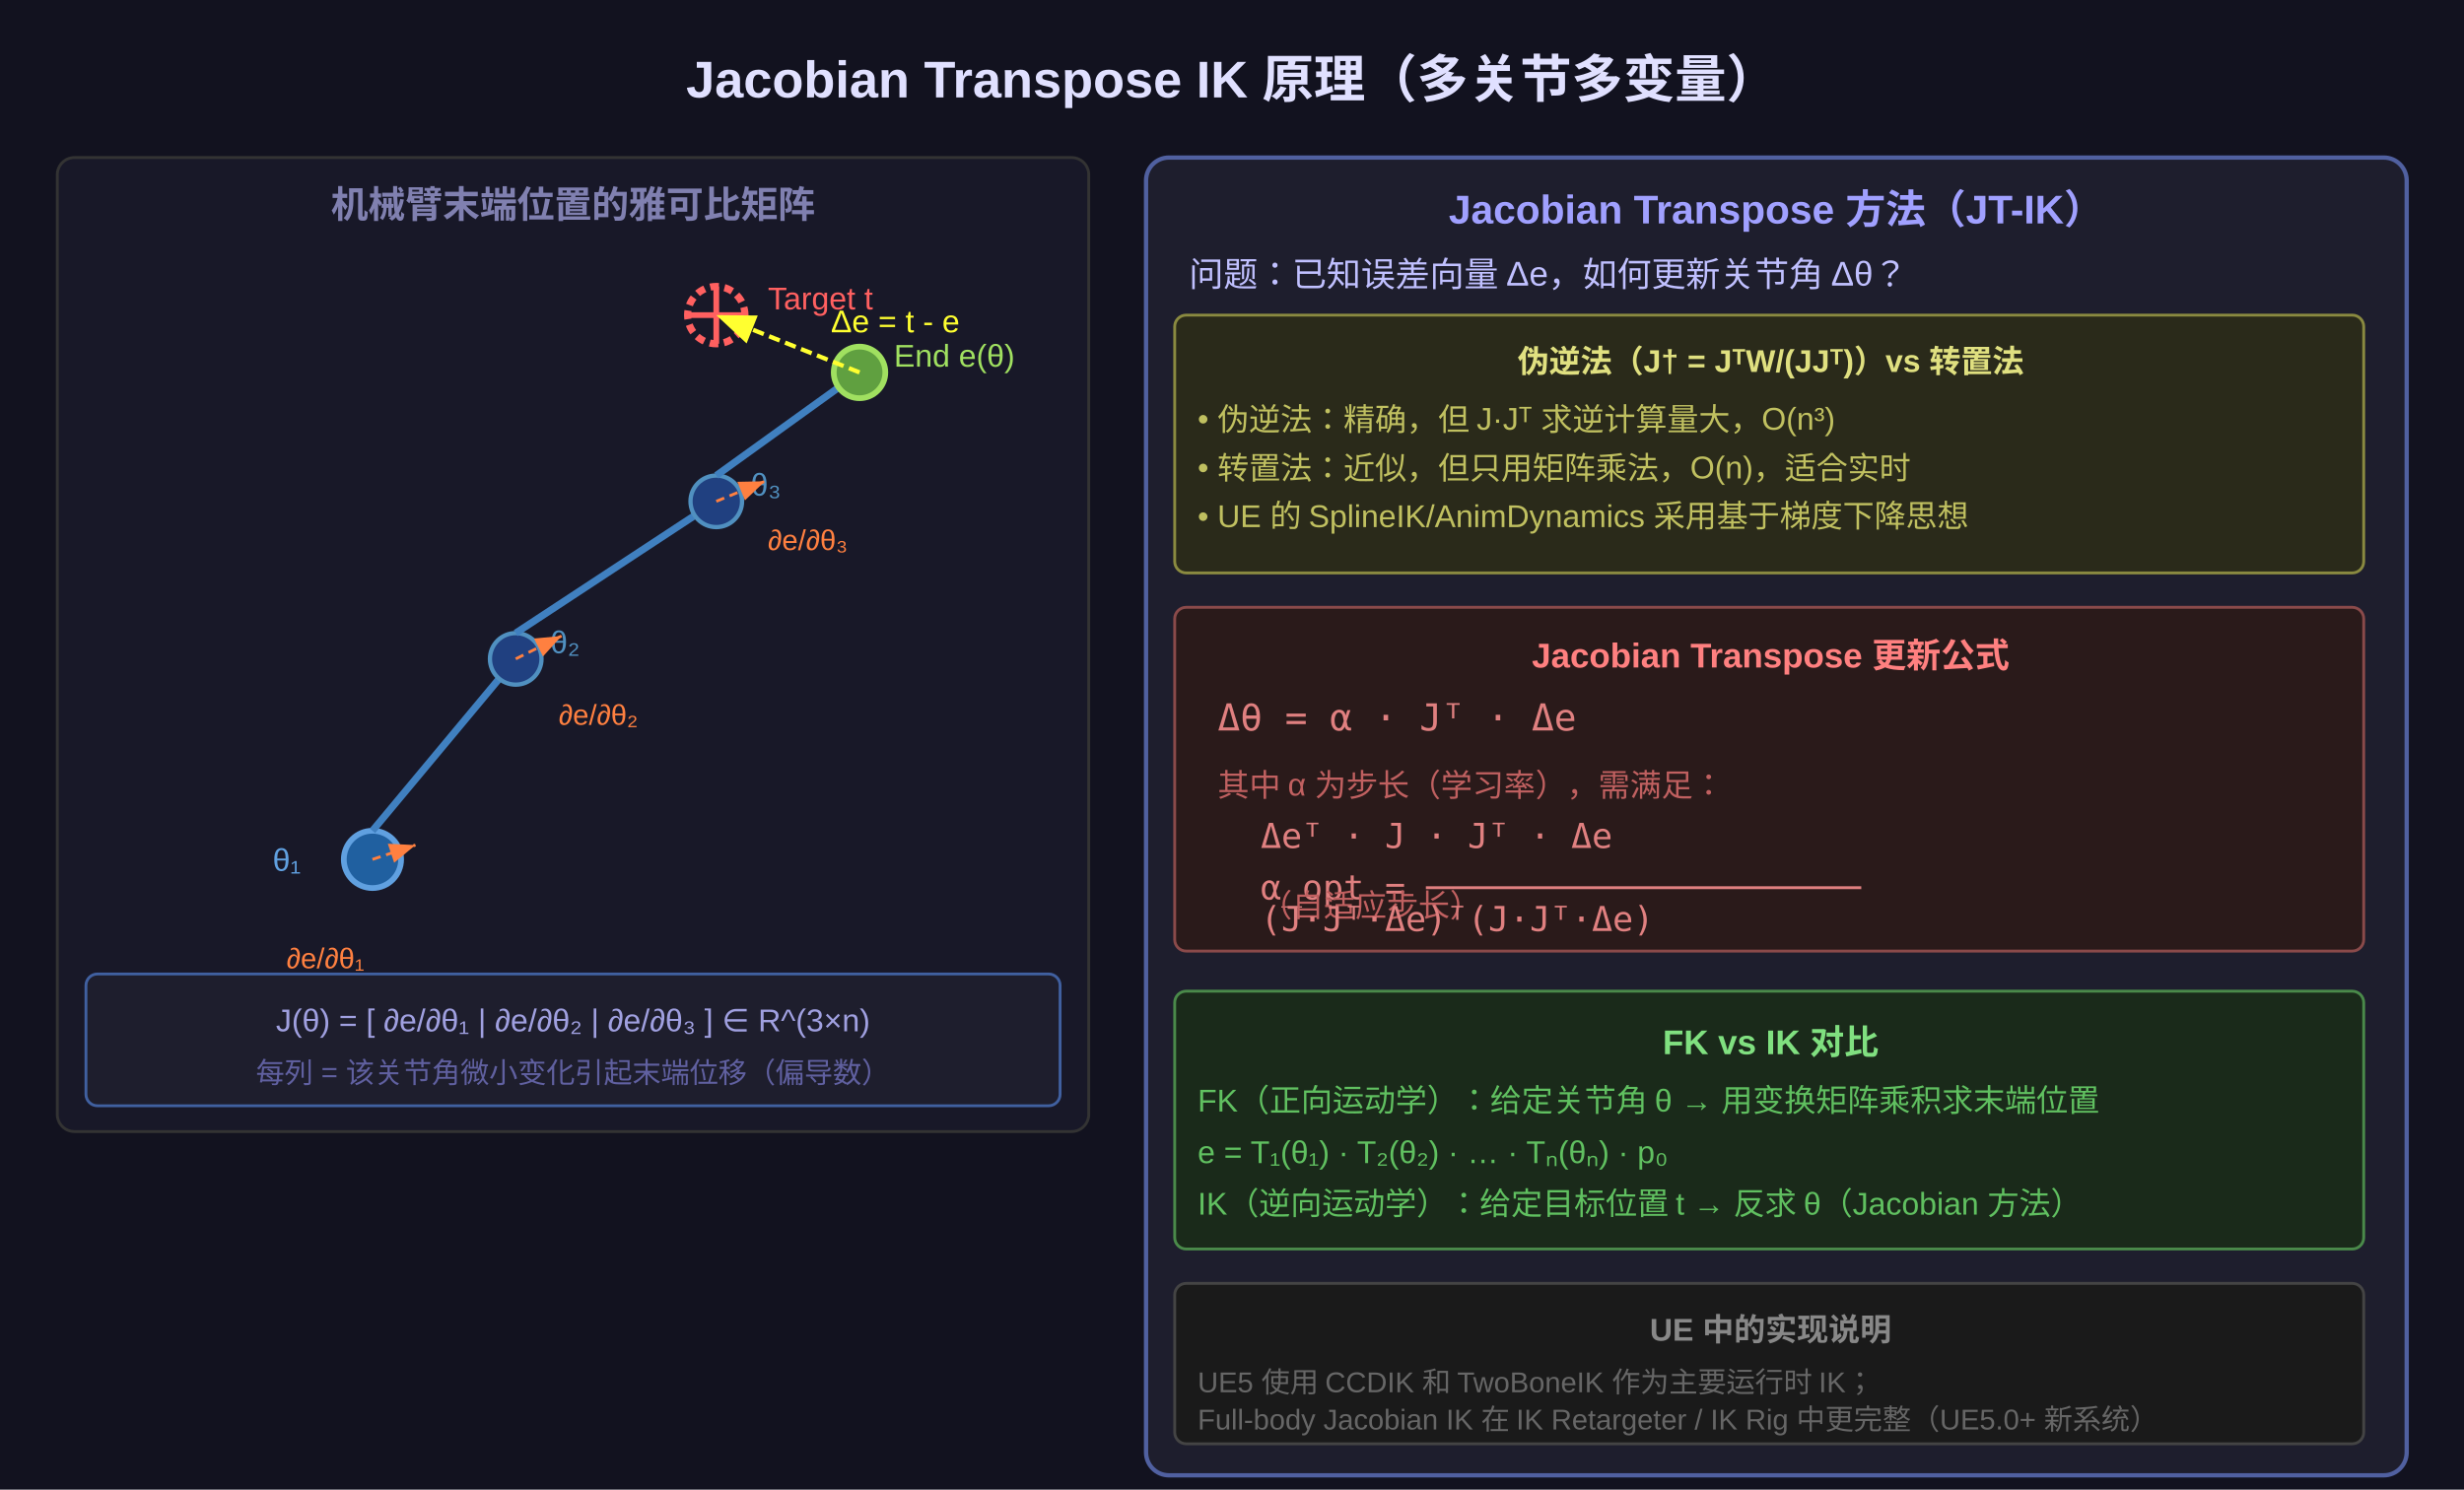
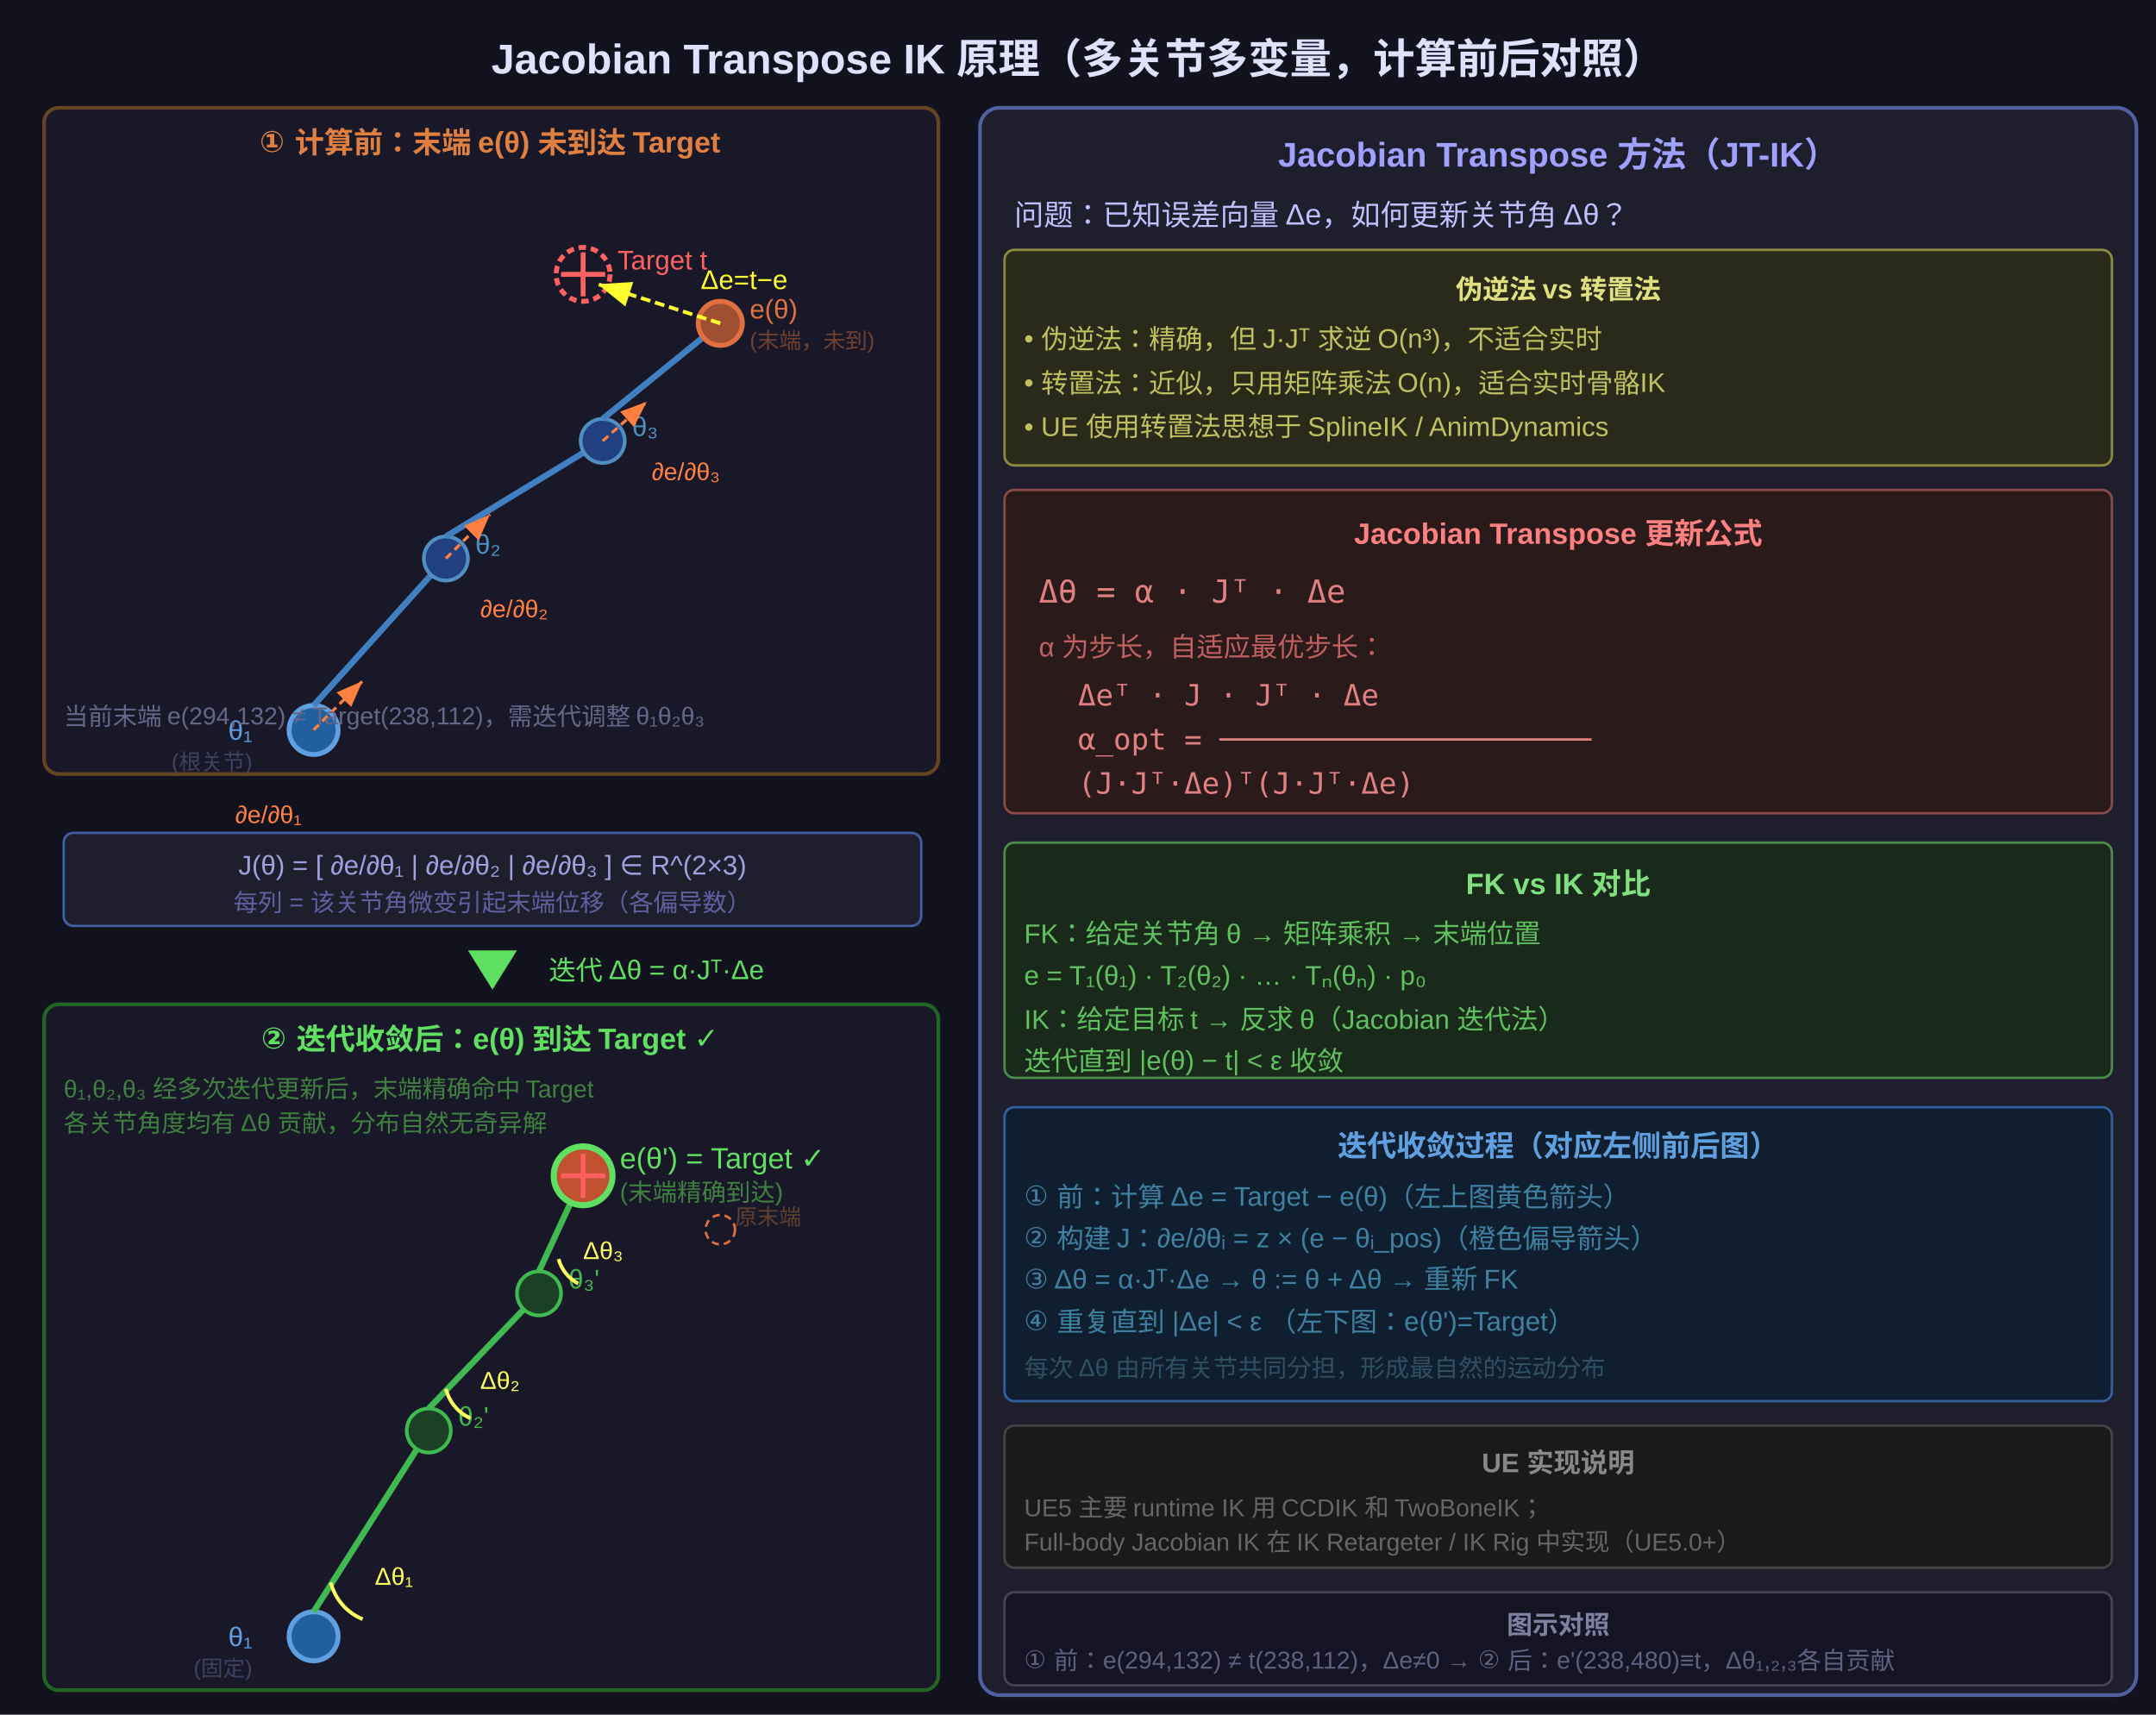
- <svg xmlns="http://www.w3.org/2000/svg" width="860" height="520" viewBox="0 0 860 520">
-   <rect width="860" height="520" fill="#12121f" />
-   <text x="430" y="34" text-anchor="middle" font-size="18" font-weight="bold" fill="#e0e0ff" font-family="Arial, sans-serif">Jacobian Transpose IK 原理（多关节多变量）</text>
-   <rect x="20" y="55" width="360" height="340" rx="6" fill="#181828" stroke="#333" />
-   <text x="200" y="76" text-anchor="middle" font-size="13" font-weight="bold" fill="#8080b0" font-family="Arial, sans-serif">机械臂末端位置的雅可比矩阵</text>
-   <circle cx="130" cy="300" r="10" fill="#2060a0" stroke="#60a0e0" stroke-width="2" />
-   <text x="105" y="304" text-anchor="end" font-size="11" fill="#60a0e0" font-family="Arial, sans-serif">θ₁</text>
-   <line x1="130" y1="290" x2="180" y2="230" stroke="#4080c0" stroke-width="2.5" />
-   <circle cx="180" cy="230" r="9" fill="#204080" stroke="#5090c0" stroke-width="1.5" />
-   <text x="192" y="228" font-size="11" fill="#5090c0" font-family="Arial, sans-serif">θ₂</text>
-   <line x1="180" y1="221" x2="250" y2="175" stroke="#4080c0" stroke-width="2.5" />
-   <circle cx="250" cy="175" r="9" fill="#204080" stroke="#5090c0" stroke-width="1.5" />
-   <text x="262" y="173" font-size="11" fill="#5090c0" font-family="Arial, sans-serif">θ₃</text>
-   <line x1="250" y1="166" x2="300" y2="130" stroke="#4080c0" stroke-width="2.5" />
-   <circle cx="300" cy="130" r="9" fill="#60a040" stroke="#a0e060" stroke-width="2" />
-   <text x="312" y="128" font-size="11" fill="#a0e060" font-family="Arial, sans-serif">End e(θ)</text>
-   <circle cx="250" cy="110" r="10" fill="none" stroke="#ff6060" stroke-width="2.5" stroke-dasharray="3,2" />
-   <line x1="240" y1="110" x2="260" y2="110" stroke="#ff6060" stroke-width="2" />
-   <line x1="250" y1="100" x2="250" y2="120" stroke="#ff6060" stroke-width="2" />
-   <text x="268" y="108" font-size="11" fill="#ff6060" font-family="Arial, sans-serif">Target t</text>
-   <line x1="300" y1="130" x2="250" y2="110" stroke="#ffff30" stroke-width="1.5" stroke-dasharray="4,2" marker-end="url(#arrowYellow3)" />
-   <text x="290" y="116" font-size="11" fill="#ffff30" font-family="Arial, sans-serif">Δe = t - e</text>
-   <line x1="130" y1="300" x2="145" y2="295" stroke="#ff8040" stroke-width="1" stroke-dasharray="3,2" marker-end="url(#arrowOrange2)" />
-   <text x="100" y="338" font-size="10" fill="#ff8040" font-family="Arial, sans-serif">∂e/∂θ₁</text>
-   <line x1="180" y1="230" x2="196" y2="222" stroke="#ff8040" stroke-width="1" stroke-dasharray="3,2" marker-end="url(#arrowOrange2)" />
-   <text x="195" y="253" font-size="10" fill="#ff8040" font-family="Arial, sans-serif">∂e/∂θ₂</text>
-   <line x1="250" y1="175" x2="267" y2="168" stroke="#ff8040" stroke-width="1" stroke-dasharray="3,2" marker-end="url(#arrowOrange2)" />
-   <text x="268" y="192" font-size="10" fill="#ff8040" font-family="Arial, sans-serif">∂e/∂θ₃</text>
-   <rect x="30" y="340" width="340" height="46" rx="4" fill="#1e1e2d" stroke="#4060a0" stroke-width="1" />
-   <text x="200" y="360" text-anchor="middle" font-size="11" fill="#a0a0e0" font-family="Arial, sans-serif">J(θ) = [ ∂e/∂θ₁ | ∂e/∂θ₂ | ∂e/∂θ₃ ]  ∈ R^(3×n)</text>
-   <text x="200" y="378" text-anchor="middle" font-size="10" fill="#6060a0" font-family="Arial, sans-serif">每列 = 该关节角微小变化引起末端位移（偏导数）</text>
-   <rect x="400" y="55" width="440" height="460" rx="8" fill="#1e1e2d" stroke="#5060a0" stroke-width="1.5" />
-   <text x="620" y="78" text-anchor="middle" font-size="14" font-weight="bold" fill="#a0a0ff" font-family="Arial, sans-serif">Jacobian Transpose 方法（JT-IK）</text>
-   <text x="415" y="100" font-size="12" fill="#c0c0ff" font-family="Arial, sans-serif">问题：已知误差向量 Δe，如何更新关节角 Δθ？</text>
-   <rect x="410" y="110" width="415" height="90" rx="4" fill="#2a2a1a" stroke="#8a8a40" stroke-width="1" />
-   <text x="618" y="130" text-anchor="middle" font-size="11" font-weight="bold" fill="#e0e080" font-family="Arial, sans-serif">伪逆法（J† = JᵀW/(JJᵀ)）vs 转置法</text>
-   <text x="418" y="150" font-size="11" fill="#c0c060" font-family="Arial, sans-serif">• 伪逆法：精确，但 J·Jᵀ 求逆计算量大，O(n³)</text>
-   <text x="418" y="167" font-size="11" fill="#c0c060" font-family="Arial, sans-serif">• 转置法：近似，但只用矩阵乘法，O(n)，适合实时</text>
-   <text x="418" y="184" font-size="11" fill="#c0c060" font-family="Arial, sans-serif">• UE 的 SplineIK/AnimDynamics 采用基于梯度下降思想</text>
-   <rect x="410" y="212" width="415" height="120" rx="4" fill="#2a1a1a" stroke="#8a4a4a" stroke-width="1" />
-   <text x="618" y="233" text-anchor="middle" font-size="12" font-weight="bold" fill="#ff8080" font-family="Arial, sans-serif">Jacobian Transpose 更新公式</text>
-   <text x="425" y="255" font-size="13" fill="#e08080" font-family="monospace">Δθ = α · Jᵀ · Δe</text>
-   <text x="425" y="278" font-size="11" fill="#c06060" font-family="Arial, sans-serif">其中 α 为步长（学习率），需满足：</text>
-   <text x="440" y="296" font-size="12" fill="#e08080" font-family="monospace">         Δeᵀ · J · Jᵀ · Δe</text>
-   <text x="440" y="314" font-size="12" fill="#e08080" font-family="monospace">α_opt = ─────────────────────</text>
-   <text x="440" y="320" font-size="11" fill="#c06060" font-family="Arial, sans-serif">（自适应步长）</text>
-   <text x="440" y="325" font-size="12" fill="#e08080" font-family="monospace">         (J·Jᵀ·Δe)ᵀ(J·Jᵀ·Δe)</text>
-   <rect x="410" y="346" width="415" height="90" rx="4" fill="#1a2a1a" stroke="#4a8a4a" stroke-width="1" />
-   <text x="618" y="368" text-anchor="middle" font-size="12" font-weight="bold" fill="#80e080" font-family="Arial, sans-serif">FK vs IK 对比</text>
-   <text x="418" y="388" font-size="11" fill="#60c060" font-family="Arial, sans-serif">FK（正向运动学）：给定关节角 θ → 用变换矩阵乘积求末端位置</text>
-   <text x="418" y="406" font-size="11" fill="#60c060" font-family="Arial, sans-serif">              e = T₁(θ₁) · T₂(θ₂) · … · Tₙ(θₙ) · p₀</text>
-   <text x="418" y="424" font-size="11" fill="#60c060" font-family="Arial, sans-serif">IK（逆向运动学）：给定目标位置 t → 反求 θ（Jacobian 方法）</text>
-   <rect x="410" y="448" width="415" height="56" rx="4" fill="#1a1a1a" stroke="#444" stroke-width="1" />
-   <text x="618" y="468" text-anchor="middle" font-size="11" font-weight="bold" fill="#888" font-family="Arial, sans-serif">UE 中的实现说明</text>
-   <text x="418" y="486" font-size="10" fill="#666" font-family="Arial, sans-serif">UE5 使用 CCDIK 和 TwoBoneIK 作为主要运行时 IK；</text>
-   <text x="418" y="499" font-size="10" fill="#666" font-family="Arial, sans-serif">Full-body Jacobian IK 在 IK Retargeter / IK Rig 中更完整（UE5.0+ 新系统）</text>
+ <svg xmlns="http://www.w3.org/2000/svg" width="880" height="700" viewBox="0 0 880 700">
  <defs>
    <marker id="arrowYellow3" markerWidth="9" markerHeight="7" refX="9" refY="3.5" orient="auto">
      <polygon points="0 0,9 3.5,0 7" fill="#ffff30" />
    </marker>
    <marker id="arrowOrange2" markerWidth="9" markerHeight="7" refX="9" refY="3.5" orient="auto">
      <polygon points="0 0,9 3.5,0 7" fill="#ff8040" />
    </marker>
+     <marker id="arrGreen2" markerWidth="9" markerHeight="7" refX="9" refY="3.5" orient="auto">
+       <polygon points="0 0,9 3.5,0 7" fill="#60e060" />
+     </marker>
+     <marker id="arrRed2" markerWidth="9" markerHeight="7" refX="9" refY="3.5" orient="auto">
+       <polygon points="0 0,9 3.5,0 7" fill="#ff6060" />
+     </marker>
  </defs>
+   <rect width="880" height="700" fill="#12121f" />
+   <text x="440" y="30" text-anchor="middle" font-size="17" font-weight="bold" fill="#e0e0ff" font-family="Arial, sans-serif">Jacobian Transpose IK 原理（多关节多变量，计算前后对照）</text>
+   <rect x="18" y="44" width="365" height="272" rx="6" fill="#181828" stroke="#664422" stroke-width="1.5" />
+   <text x="200" y="62" text-anchor="middle" font-size="12" font-weight="bold" fill="#e08040" font-family="Arial, sans-serif">① 计算前：末端 e(θ) 未到达 Target</text>
+   <circle cx="128" cy="298" r="10" fill="#2060a0" stroke="#60a0e0" stroke-width="2" />
+   <text x="103" y="302" text-anchor="end" font-size="11" fill="#60a0e0" font-family="Arial, sans-serif">θ₁</text>
+   <text x="103" y="314" text-anchor="end" font-size="9" fill="#404060" font-family="Arial, sans-serif">(根关节)</text>
+   <line x1="128" y1="288" x2="182" y2="228" stroke="#4080c0" stroke-width="2.5" />
+   <circle cx="182" cy="228" r="9" fill="#204080" stroke="#5090c0" stroke-width="1.5" />
+   <text x="194" y="226" font-size="11" fill="#5090c0" font-family="Arial, sans-serif">θ₂</text>
+   <line x1="182" y1="219" x2="246" y2="180" stroke="#4080c0" stroke-width="2.5" />
+   <circle cx="246" cy="180" r="9" fill="#204080" stroke="#5090c0" stroke-width="1.5" />
+   <text x="258" y="178" font-size="11" fill="#5090c0" font-family="Arial, sans-serif">θ₃</text>
+   <line x1="246" y1="171" x2="294" y2="132" stroke="#4080c0" stroke-width="2.5" />
+   <circle cx="294" cy="132" r="9" fill="#a05030" stroke="#e07040" stroke-width="2" />
+   <text x="306" y="130" font-size="11" fill="#e07040" font-family="Arial, sans-serif">e(θ)</text>
+   <text x="306" y="142" font-size="9" fill="#704030" font-family="Arial, sans-serif">(末端，未到)</text>
+   <circle cx="238" cy="112" r="11" fill="none" stroke="#ff6060" stroke-width="2" stroke-dasharray="3,2" />
+   <line x1="229" y1="112" x2="247" y2="112" stroke="#ff6060" stroke-width="2" />
+   <line x1="238" y1="103" x2="238" y2="121" stroke="#ff6060" stroke-width="2" />
+   <text x="252" y="110" font-size="11" fill="#ff6060" font-family="Arial, sans-serif">Target t</text>
+   <line x1="294" y1="132" x2="244" y2="116" stroke="#ffff30" stroke-width="1.5" stroke-dasharray="4,2" marker-end="url(#arrowYellow3)" />
+   <text x="286" y="118" font-size="11" fill="#ffff30" font-family="Arial, sans-serif">Δe=t−e</text>
+   <line x1="128" y1="298" x2="148" y2="278" stroke="#ff8040" stroke-width="1.2" stroke-dasharray="3,2" marker-end="url(#arrowOrange2)" />
+   <text x="96" y="336" font-size="10" fill="#ff8040" font-family="Arial, sans-serif">∂e/∂θ₁</text>
+   <line x1="182" y1="228" x2="200" y2="210" stroke="#ff8040" stroke-width="1.2" stroke-dasharray="3,2" marker-end="url(#arrowOrange2)" />
+   <text x="196" y="252" font-size="10" fill="#ff8040" font-family="Arial, sans-serif">∂e/∂θ₂</text>
+   <line x1="246" y1="180" x2="264" y2="164" stroke="#ff8040" stroke-width="1.2" stroke-dasharray="3,2" marker-end="url(#arrowOrange2)" />
+   <text x="266" y="196" font-size="10" fill="#ff8040" font-family="Arial, sans-serif">∂e/∂θ₃</text>
+   <rect x="26" y="340" width="350" height="38" rx="4" fill="#1e1e2d" stroke="#4060a0" stroke-width="1" />
+   <text x="201" y="357" text-anchor="middle" font-size="11" fill="#a0a0e0" font-family="Arial, sans-serif">J(θ) = [ ∂e/∂θ₁ | ∂e/∂θ₂ | ∂e/∂θ₃ ]  ∈ R^(2×3)</text>
+   <text x="201" y="372" text-anchor="middle" font-size="10" fill="#6060a0" font-family="Arial, sans-serif">每列 = 该关节角微变引起末端位移（各偏导数）</text>
+   <text x="26" y="296" font-size="10" fill="#666688" font-family="Arial, sans-serif">当前末端 e(294,132) ≠ Target(238,112)，需迭代调整 θ₁θ₂θ₃</text>
+   <polygon points="191,388 201,404 211,388" fill="#60e060" />
+   <text x="224" y="400" font-size="11" fill="#60e060" font-family="Arial, sans-serif">迭代 Δθ = α·Jᵀ·Δe</text>
+   <rect x="18" y="410" width="365" height="280" rx="6" fill="#181828" stroke="#226622" stroke-width="1.5" />
+   <text x="200" y="428" text-anchor="middle" font-size="12" font-weight="bold" fill="#60e060" font-family="Arial, sans-serif">② 迭代收敛后：e(θ) 到达 Target ✓</text>
+   <circle cx="128" cy="668" r="10" fill="#2060a0" stroke="#60a0e0" stroke-width="2" />
+   <text x="103" y="672" text-anchor="end" font-size="11" fill="#60a0e0" font-family="Arial, sans-serif">θ₁</text>
+   <text x="103" y="684" text-anchor="end" font-size="9" fill="#404060" font-family="Arial, sans-serif">(固定)</text>
+   <line x1="128" y1="658" x2="175" y2="584" stroke="#3fb950" stroke-width="2.5" />
+   <circle cx="175" cy="584" r="9" fill="#1a4025" stroke="#3fb950" stroke-width="1.5" />
+   <text x="187" y="582" font-size="11" fill="#3fb950" font-family="Arial, sans-serif">θ₂'</text>
+   <line x1="175" y1="575" x2="220" y2="528" stroke="#3fb950" stroke-width="2.5" />
+   <circle cx="220" cy="528" r="9" fill="#1a4025" stroke="#3fb950" stroke-width="1.5" />
+   <text x="232" y="526" font-size="11" fill="#3fb950" font-family="Arial, sans-serif">θ₃'</text>
+   <line x1="220" y1="519" x2="238" y2="480" stroke="#3fb950" stroke-width="2.5" />
+   <circle cx="238" cy="480" r="12" fill="#c05030" stroke="#60e060" stroke-width="2.5" />
+   <line x1="229" y1="480" x2="247" y2="480" stroke="#ff6060" stroke-width="2" />
+   <line x1="238" y1="471" x2="238" y2="489" stroke="#ff6060" stroke-width="2" />
+   <text x="253" y="477" font-size="12" fill="#60e060" font-family="Arial, sans-serif">e(θ') = Target ✓</text>
+   <text x="253" y="490" font-size="10" fill="#408040" font-family="Arial, sans-serif">(末端精确到达)</text>
+   <circle cx="294" cy="502" r="6" fill="none" stroke="#e07040" stroke-width="1" stroke-dasharray="3,2" />
+   <text x="300" y="500" font-size="9" fill="#604030" font-family="Arial, sans-serif">原末端</text>
+   <path d="M 148 661 A 22 22 0 0 1 135 646" fill="none" stroke="#ffff60" stroke-width="1.5" />
+   <text x="153" y="647" font-size="10" fill="#ffff60" font-family="Arial, sans-serif">Δθ₁</text>
+   <path d="M 192 579 A 18 18 0 0 1 182 567" fill="none" stroke="#ffff60" stroke-width="1.5" />
+   <text x="196" y="567" font-size="10" fill="#ffff60" font-family="Arial, sans-serif">Δθ₂</text>
+   <path d="M 236 524 A 16 16 0 0 1 228 514" fill="none" stroke="#ffff60" stroke-width="1.5" />
+   <text x="238" y="514" font-size="10" fill="#ffff60" font-family="Arial, sans-serif">Δθ₃</text>
+   <text x="26" y="448" font-size="10" fill="#408040" font-family="Arial, sans-serif">θ₁,θ₂,θ₃ 经多次迭代更新后，末端精确命中 Target</text>
+   <text x="26" y="462" font-size="10" fill="#408040" font-family="Arial, sans-serif">各关节角度均有 Δθ 贡献，分布自然无奇异解</text>
+   <rect x="400" y="44" width="472" height="648" rx="8" fill="#1e1e2d" stroke="#5060a0" stroke-width="1.5" />
+   <text x="636" y="68" text-anchor="middle" font-size="14" font-weight="bold" fill="#a0a0ff" font-family="Arial, sans-serif">Jacobian Transpose 方法（JT-IK）</text>
+   <text x="414" y="92" font-size="12" fill="#c0c0ff" font-family="Arial, sans-serif">问题：已知误差向量 Δe，如何更新关节角 Δθ？</text>
+   <rect x="410" y="102" width="452" height="88" rx="4" fill="#2a2a1a" stroke="#8a8a40" stroke-width="1" />
+   <text x="636" y="122" text-anchor="middle" font-size="11" font-weight="bold" fill="#e0e080" font-family="Arial, sans-serif">伪逆法 vs 转置法</text>
+   <text x="418" y="142" font-size="11" fill="#c0c060" font-family="Arial, sans-serif">• 伪逆法：精确，但 J·Jᵀ 求逆 O(n³)，不适合实时</text>
+   <text x="418" y="160" font-size="11" fill="#c0c060" font-family="Arial, sans-serif">• 转置法：近似，只用矩阵乘法 O(n)，适合实时骨骼IK</text>
+   <text x="418" y="178" font-size="11" fill="#c0c060" font-family="Arial, sans-serif">• UE 使用转置法思想于 SplineIK / AnimDynamics</text>
+   <rect x="410" y="200" width="452" height="132" rx="4" fill="#2a1a1a" stroke="#8a4a4a" stroke-width="1" />
+   <text x="636" y="222" text-anchor="middle" font-size="12" font-weight="bold" fill="#ff8080" font-family="Arial, sans-serif">Jacobian Transpose 更新公式</text>
+   <text x="424" y="246" font-size="13" fill="#e08080" font-family="monospace">Δθ = α · Jᵀ · Δe</text>
+   <text x="424" y="268" font-size="11" fill="#c06060" font-family="Arial, sans-serif">α 为步长，自适应最优步长：</text>
+   <text x="440" y="288" font-size="12" fill="#e08080" font-family="monospace">         Δeᵀ · J · Jᵀ · Δe</text>
+   <text x="440" y="306" font-size="12" fill="#e08080" font-family="monospace">α_opt = ─────────────────────</text>
+   <text x="440" y="324" font-size="12" fill="#e08080" font-family="monospace">         (J·Jᵀ·Δe)ᵀ(J·Jᵀ·Δe)</text>
+   <rect x="410" y="344" width="452" height="96" rx="4" fill="#1a2a1a" stroke="#4a8a4a" stroke-width="1" />
+   <text x="636" y="365" text-anchor="middle" font-size="12" font-weight="bold" fill="#80e080" font-family="Arial, sans-serif">FK vs IK 对比</text>
+   <text x="418" y="385" font-size="11" fill="#60c060" font-family="Arial, sans-serif">FK：给定关节角 θ → 矩阵乘积 → 末端位置</text>
+   <text x="418" y="402" font-size="11" fill="#60c060" font-family="Arial, sans-serif">    e = T₁(θ₁) · T₂(θ₂) · … · Tₙ(θₙ) · p₀</text>
+   <text x="418" y="420" font-size="11" fill="#60c060" font-family="Arial, sans-serif">IK：给定目标 t → 反求 θ（Jacobian 迭代法）</text>
+   <text x="418" y="437" font-size="11" fill="#60c060" font-family="Arial, sans-serif">    迭代直到 |e(θ) − t| &lt; ε 收敛</text>
+   <rect x="410" y="452" width="452" height="120" rx="4" fill="#0f1f2f" stroke="#3060a0" stroke-width="1" />
+   <text x="636" y="472" text-anchor="middle" font-size="12" font-weight="bold" fill="#60a0e0" font-family="Arial, sans-serif">迭代收敛过程（对应左侧前后图）</text>
+   <text x="418" y="492" font-size="11" fill="#4080a0" font-family="Arial, sans-serif">① 前：计算 Δe = Target − e(θ)（左上图黄色箭头）</text>
+   <text x="418" y="509" font-size="11" fill="#4080a0" font-family="Arial, sans-serif">② 构建 J：∂e/∂θᵢ = z × (e − θᵢ_pos)（橙色偏导箭头）</text>
+   <text x="418" y="526" font-size="11" fill="#4080a0" font-family="Arial, sans-serif">③ Δθ = α·Jᵀ·Δe  →  θ := θ + Δθ  →  重新 FK</text>
+   <text x="418" y="543" font-size="11" fill="#4080a0" font-family="Arial, sans-serif">④ 重复直到 |Δe| &lt; ε  （左下图：e(θ')=Target）</text>
+   <text x="418" y="562" font-size="10" fill="#305060" font-family="Arial, sans-serif">每次 Δθ 由所有关节共同分担，形成最自然的运动分布</text>
+   <rect x="410" y="582" width="452" height="58" rx="4" fill="#1a1a1a" stroke="#444" stroke-width="1" />
+   <text x="636" y="601" text-anchor="middle" font-size="11" font-weight="bold" fill="#888" font-family="Arial, sans-serif">UE 实现说明</text>
+   <text x="418" y="619" font-size="10" fill="#666" font-family="Arial, sans-serif">UE5 主要 runtime IK 用 CCDIK 和 TwoBoneIK；</text>
+   <text x="418" y="633" font-size="10" fill="#666" font-family="Arial, sans-serif">Full-body Jacobian IK 在 IK Retargeter / IK Rig 中实现（UE5.0+）</text>
+   <rect x="410" y="650" width="452" height="38" rx="4" fill="#141424" stroke="#445" stroke-width="1" />
+   <text x="636" y="667" text-anchor="middle" font-size="10.5" font-weight="bold" fill="#8080a0" font-family="Arial, sans-serif">图示对照</text>
+   <text x="418" y="681" font-size="10" fill="#606080" font-family="Arial, sans-serif">① 前：e(294,132) ≠ t(238,112)，Δe≠0  →  ② 后：e'(238,480)≡t，Δθ₁,₂,₃各自贡献</text>
</svg>
